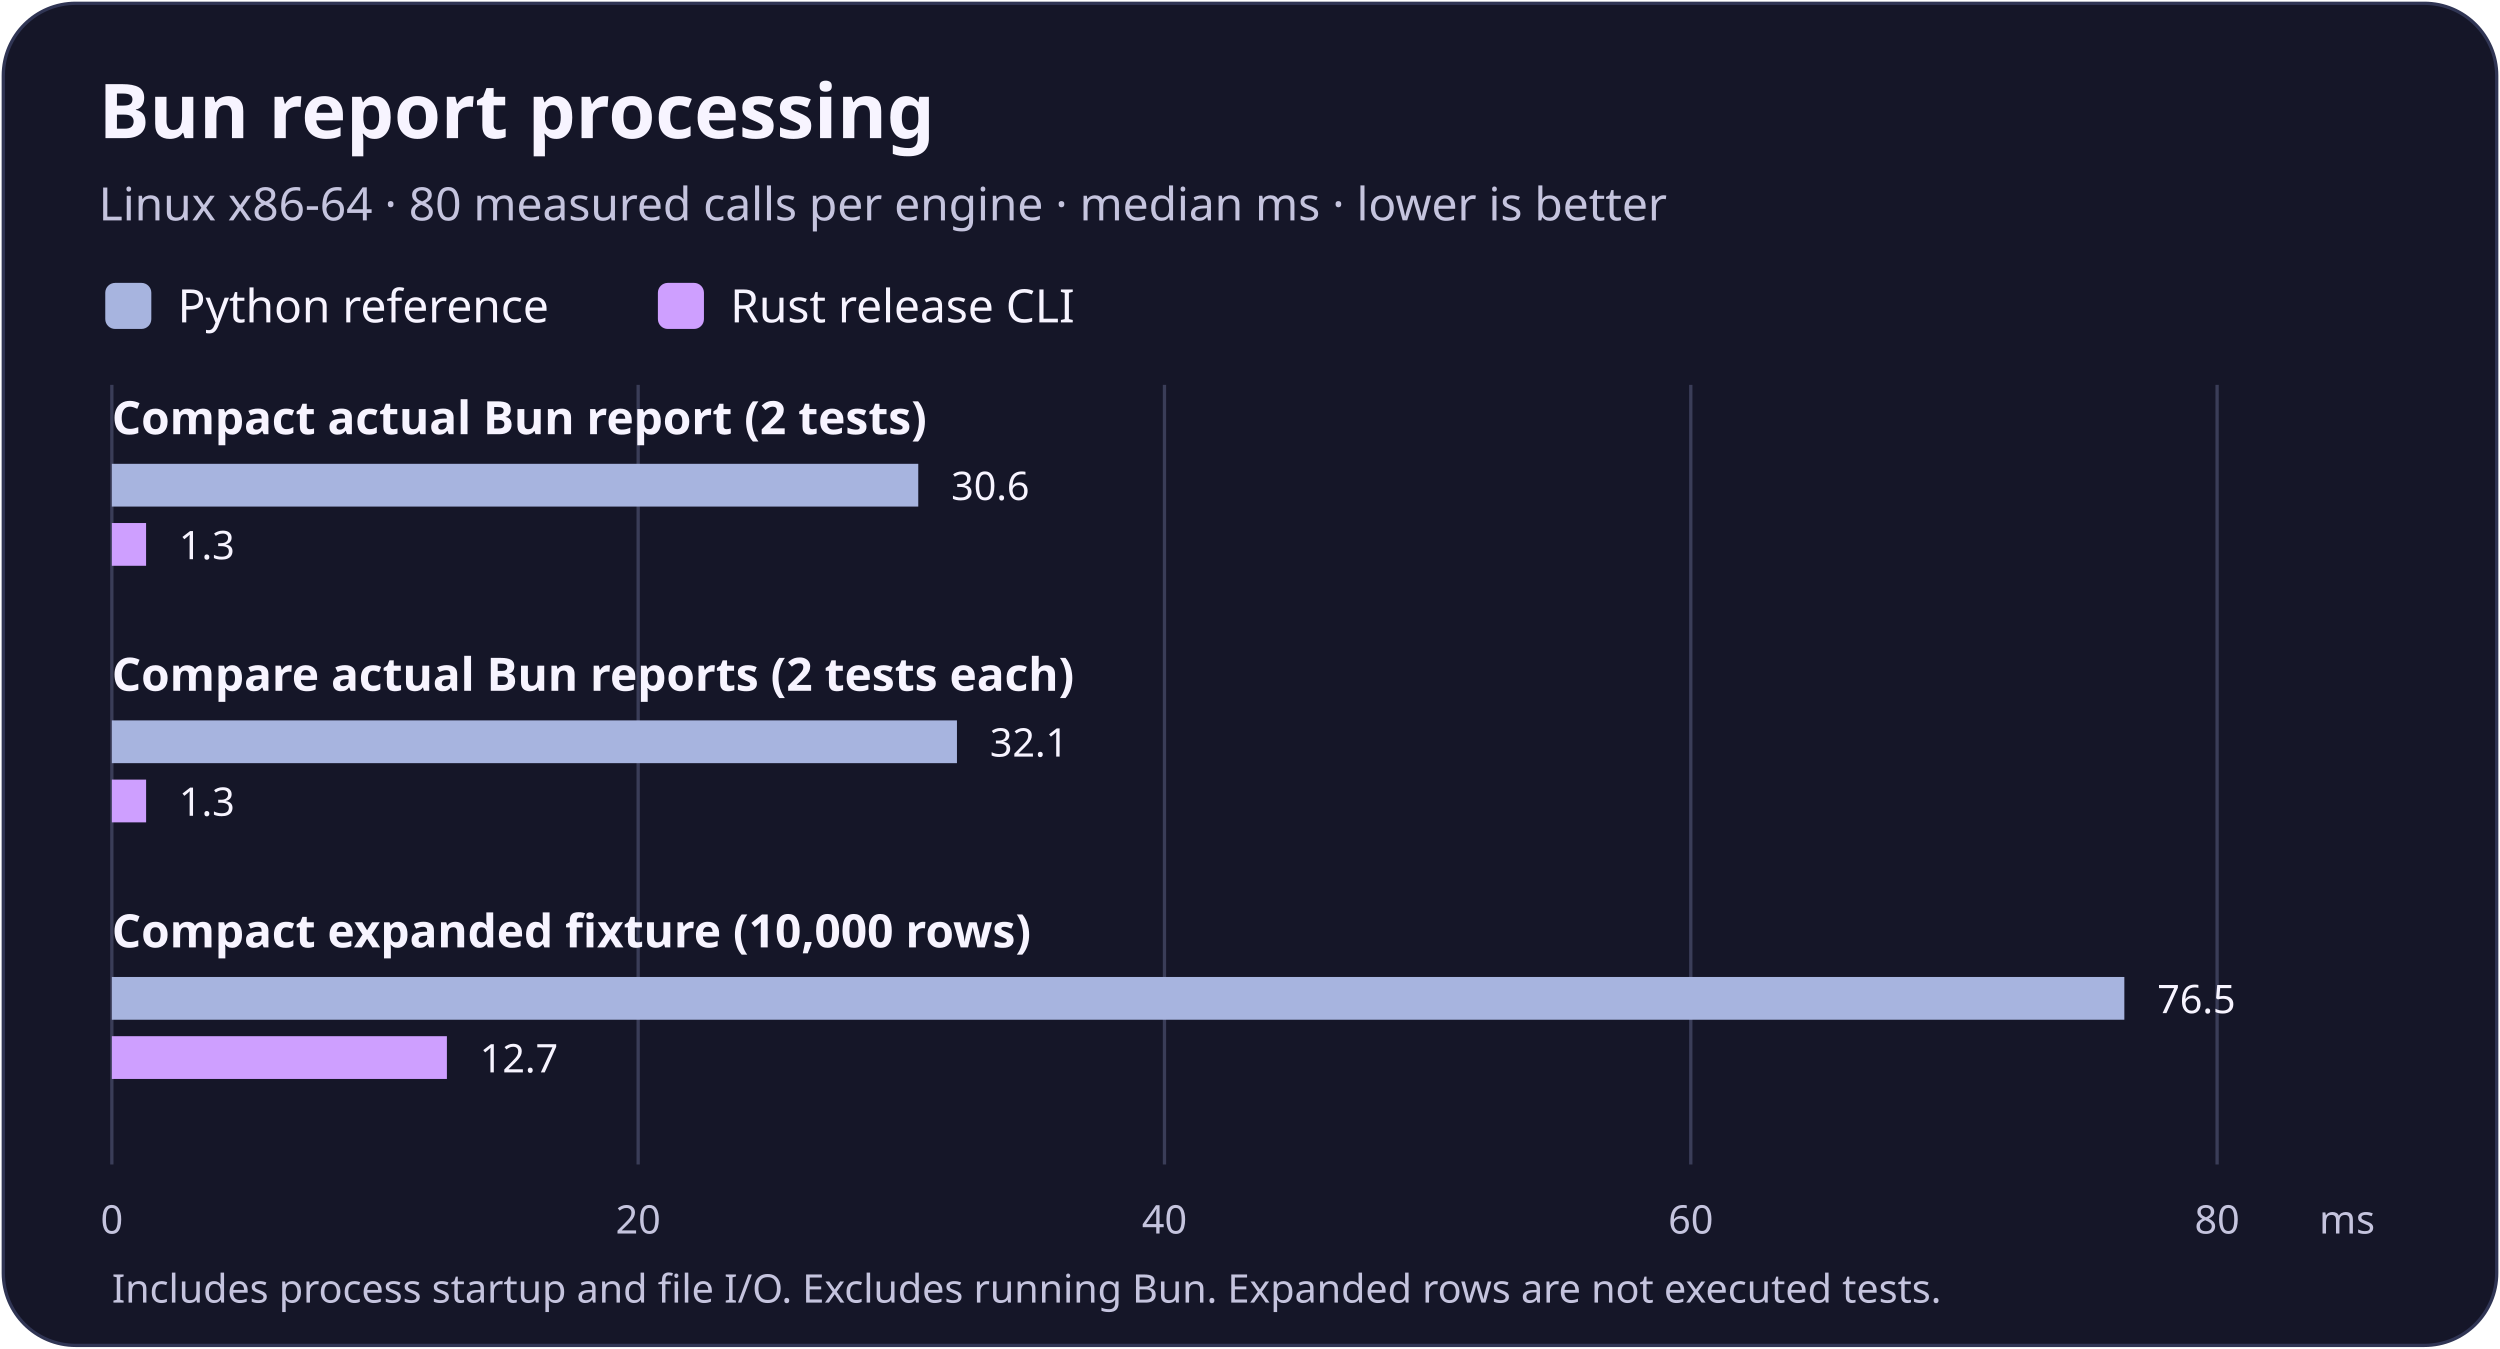
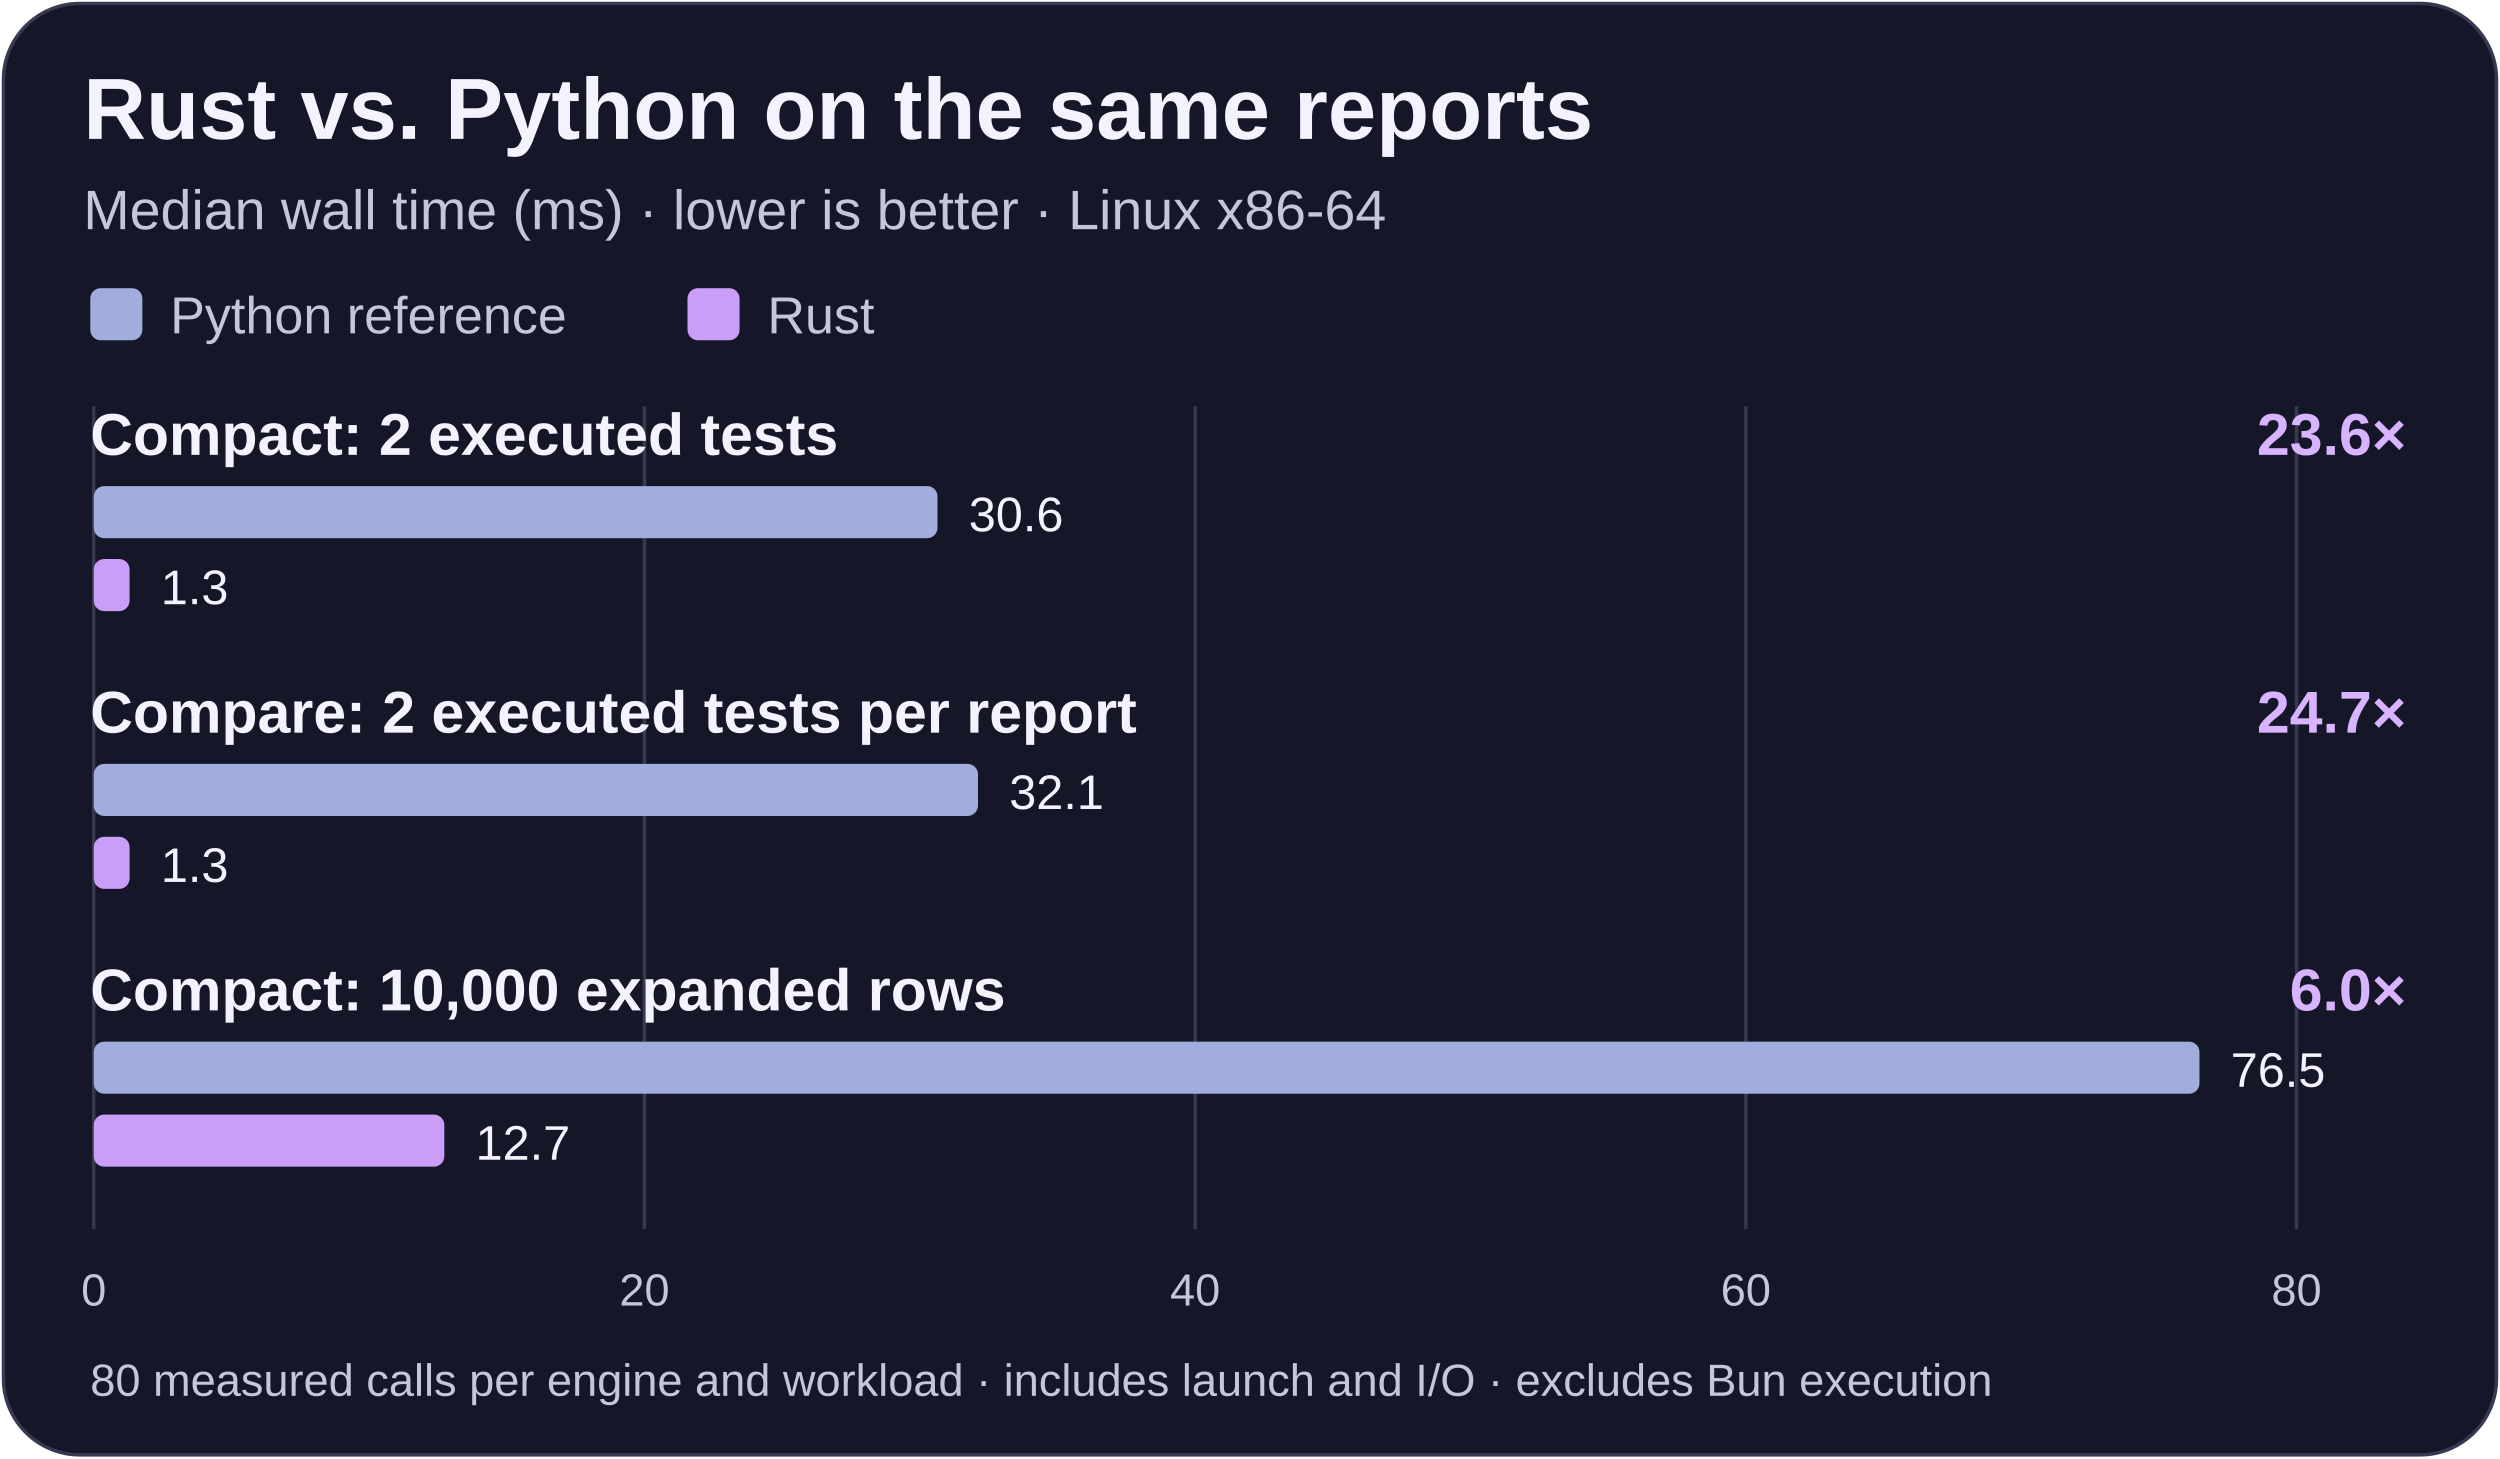
- <svg xmlns="http://www.w3.org/2000/svg" viewBox="0 0 760 410" width="760" height="410" role="img" aria-labelledby="title desc">
-   <rect x="1" y="1" width="758" height="408" rx="22" fill="#151628" stroke="#303554" />
-   <g font-family="system-ui,Segoe UI,sans-serif" fill="#f7f4ff">
-     <text x="30" y="42" font-size="23" font-weight="700">Bun report processing</text>
-     <text x="30" y="67" font-size="14" fill="#c5c4de">Linux x86-64 · 80 measured calls per engine · median ms · lower is better</text>
-     <rect x="32" y="86" width="14" height="14" rx="3" fill="#a7b4df" />
-     <text x="54" y="98" font-size="14">Python reference</text>
-     <rect x="200" y="86" width="14" height="14" rx="3" fill="#ce9fff" />
-     <text x="222" y="98" font-size="14">Rust release CLI</text>
-     <path d="M34 117V354" stroke="#3a3d58" />
-     <text x="34" y="375" text-anchor="middle" font-size="12" fill="#c5c4de">0</text>
-     <path d="M194 117V354" stroke="#3a3d58" />
-     <text x="194" y="375" text-anchor="middle" font-size="12" fill="#c5c4de">20</text>
-     <path d="M354 117V354" stroke="#3a3d58" />
-     <text x="354" y="375" text-anchor="middle" font-size="12" fill="#c5c4de">40</text>
-     <path d="M514 117V354" stroke="#3a3d58" />
-     <text x="514" y="375" text-anchor="middle" font-size="12" fill="#c5c4de">60</text>
-     <path d="M674 117V354" stroke="#3a3d58" />
-     <text x="674" y="375" text-anchor="middle" font-size="12" fill="#c5c4de">80</text>
-     <text x="34" y="132" font-size="14" font-weight="600">Compact actual Bun report (2 tests)</text>
-     <rect x="34" y="141" width="245.152" height="13" fill="#a7b4df" />
-     <text x="289.152" y="152" font-size="12">30.6</text>
-     <rect x="34" y="159" width="10.408" height="13" fill="#ce9fff" />
-     <text x="54.408" y="170" font-size="12">1.3</text>
-     <text x="34" y="210" font-size="14" font-weight="600">Compare actual Bun reports (2 tests each)</text>
-     <rect x="34" y="219" width="256.912" height="13" fill="#a7b4df" />
-     <text x="300.912" y="230" font-size="12">32.1</text>
-     <rect x="34" y="237" width="10.416" height="13" fill="#ce9fff" />
-     <text x="54.416" y="248" font-size="12">1.3</text>
-     <text x="34" y="288" font-size="14" font-weight="600">Compact expanded fixture (10,000 rows)</text>
-     <rect x="34" y="297" width="611.8" height="13" fill="#a7b4df" />
-     <text x="655.8" y="308" font-size="12">76.5</text>
-     <rect x="34" y="315" width="101.856" height="13" fill="#ce9fff" />
-     <text x="145.856" y="326" font-size="12">12.7</text>
-     <text x="722" y="375" font-size="12" text-anchor="end" fill="#c5c4de">ms</text>
-     <text x="34" y="396" font-size="12" fill="#c5c4de">Includes process startup and file I/O. Excludes running Bun. Expanded rows are not executed tests.</text>
+ <svg xmlns="http://www.w3.org/2000/svg" width="720" height="420" viewBox="0 0 720 420" role="img" aria-labelledby="title desc">
+   <rect x="1" y="1" width="718" height="418" rx="22" fill="#151729" stroke="#373951" />
+   <g font-family="system-ui, Segoe UI, Arial, sans-serif">
+     <text x="24" y="40" font-size="25" fill="#f4f3fd" font-weight="700" text-anchor="start">Rust vs. Python on the same reports</text>
+     <text x="24" y="66" font-size="16" fill="#c5c7d9" font-weight="400" text-anchor="start">Median wall time (ms) · lower is better · Linux x86-64</text>
+     <rect x="26" y="83" width="15" height="15" fill="#a1addc" rx="3" />
+     <text x="49" y="96" font-size="15" fill="#c5c7d9" font-weight="400" text-anchor="start">Python reference</text>
+     <rect x="198" y="83" width="15" height="15" fill="#ca9df9" rx="3" />
+     <text x="221" y="96" font-size="15" fill="#c5c7d9" font-weight="400" text-anchor="start">Rust</text>
+     <path d="M27 117V354" stroke="#363950" />
+     <text x="27" y="376" font-size="13" fill="#c5c7d9" font-weight="400" text-anchor="middle">0</text>
+     <path d="M185.6 117V354" stroke="#363950" />
+     <text x="185.6" y="376" font-size="13" fill="#c5c7d9" font-weight="400" text-anchor="middle">20</text>
+     <path d="M344.2 117V354" stroke="#363950" />
+     <text x="344.2" y="376" font-size="13" fill="#c5c7d9" font-weight="400" text-anchor="middle">40</text>
+     <path d="M502.8 117V354" stroke="#363950" />
+     <text x="502.8" y="376" font-size="13" fill="#c5c7d9" font-weight="400" text-anchor="middle">60</text>
+     <path d="M661.4 117V354" stroke="#363950" />
+     <text x="661.4" y="376" font-size="13" fill="#c5c7d9" font-weight="400" text-anchor="middle">80</text>
+     <text x="26" y="131" font-size="17" fill="#f4f3fd" font-weight="700" text-anchor="start">Compact: 2 executed tests</text>
+     <rect x="27" y="140" width="243.007" height="15" fill="#a1addc" rx="3" />
+     <text x="279.007" y="153" font-size="14" fill="#f4f3fd" font-weight="400" text-anchor="start">30.6</text>
+     <rect x="27" y="161" width="10.317" height="15" fill="#ca9df9" rx="3" />
+     <text x="46.317" y="174" font-size="14" fill="#f4f3fd" font-weight="400" text-anchor="start">1.3</text>
+     <text x="693" y="131" font-size="17" fill="#d8b3ff" font-weight="700" text-anchor="end">23.6×</text>
+     <text x="26" y="211" font-size="17" fill="#f4f3fd" font-weight="700" text-anchor="start">Compare: 2 executed tests per report</text>
+     <rect x="27" y="220" width="254.664" height="15" fill="#a1addc" rx="3" />
+     <text x="290.664" y="233" font-size="14" fill="#f4f3fd" font-weight="400" text-anchor="start">32.1</text>
+     <rect x="27" y="241" width="10.325" height="15" fill="#ca9df9" rx="3" />
+     <text x="46.325" y="254" font-size="14" fill="#f4f3fd" font-weight="400" text-anchor="start">1.3</text>
+     <text x="693" y="211" font-size="17" fill="#d8b3ff" font-weight="700" text-anchor="end">24.7×</text>
+     <text x="26" y="291" font-size="17" fill="#f4f3fd" font-weight="700" text-anchor="start">Compact: 10,000 expanded rows</text>
+     <rect x="27" y="300" width="606.447" height="15" fill="#a1addc" rx="3" />
+     <text x="642.447" y="313" font-size="14" fill="#f4f3fd" font-weight="400" text-anchor="start">76.5</text>
+     <rect x="27" y="321" width="100.965" height="15" fill="#ca9df9" rx="3" />
+     <text x="136.965" y="334" font-size="14" fill="#f4f3fd" font-weight="400" text-anchor="start">12.7</text>
+     <text x="693" y="291" font-size="17" fill="#d8b3ff" font-weight="700" text-anchor="end">6.0×</text>
+     <text x="26" y="402" font-size="13" fill="#c5c7d9" font-weight="400" text-anchor="start">80 measured calls per engine and workload · includes launch and I/O · excludes Bun execution</text>
  </g>
</svg>
